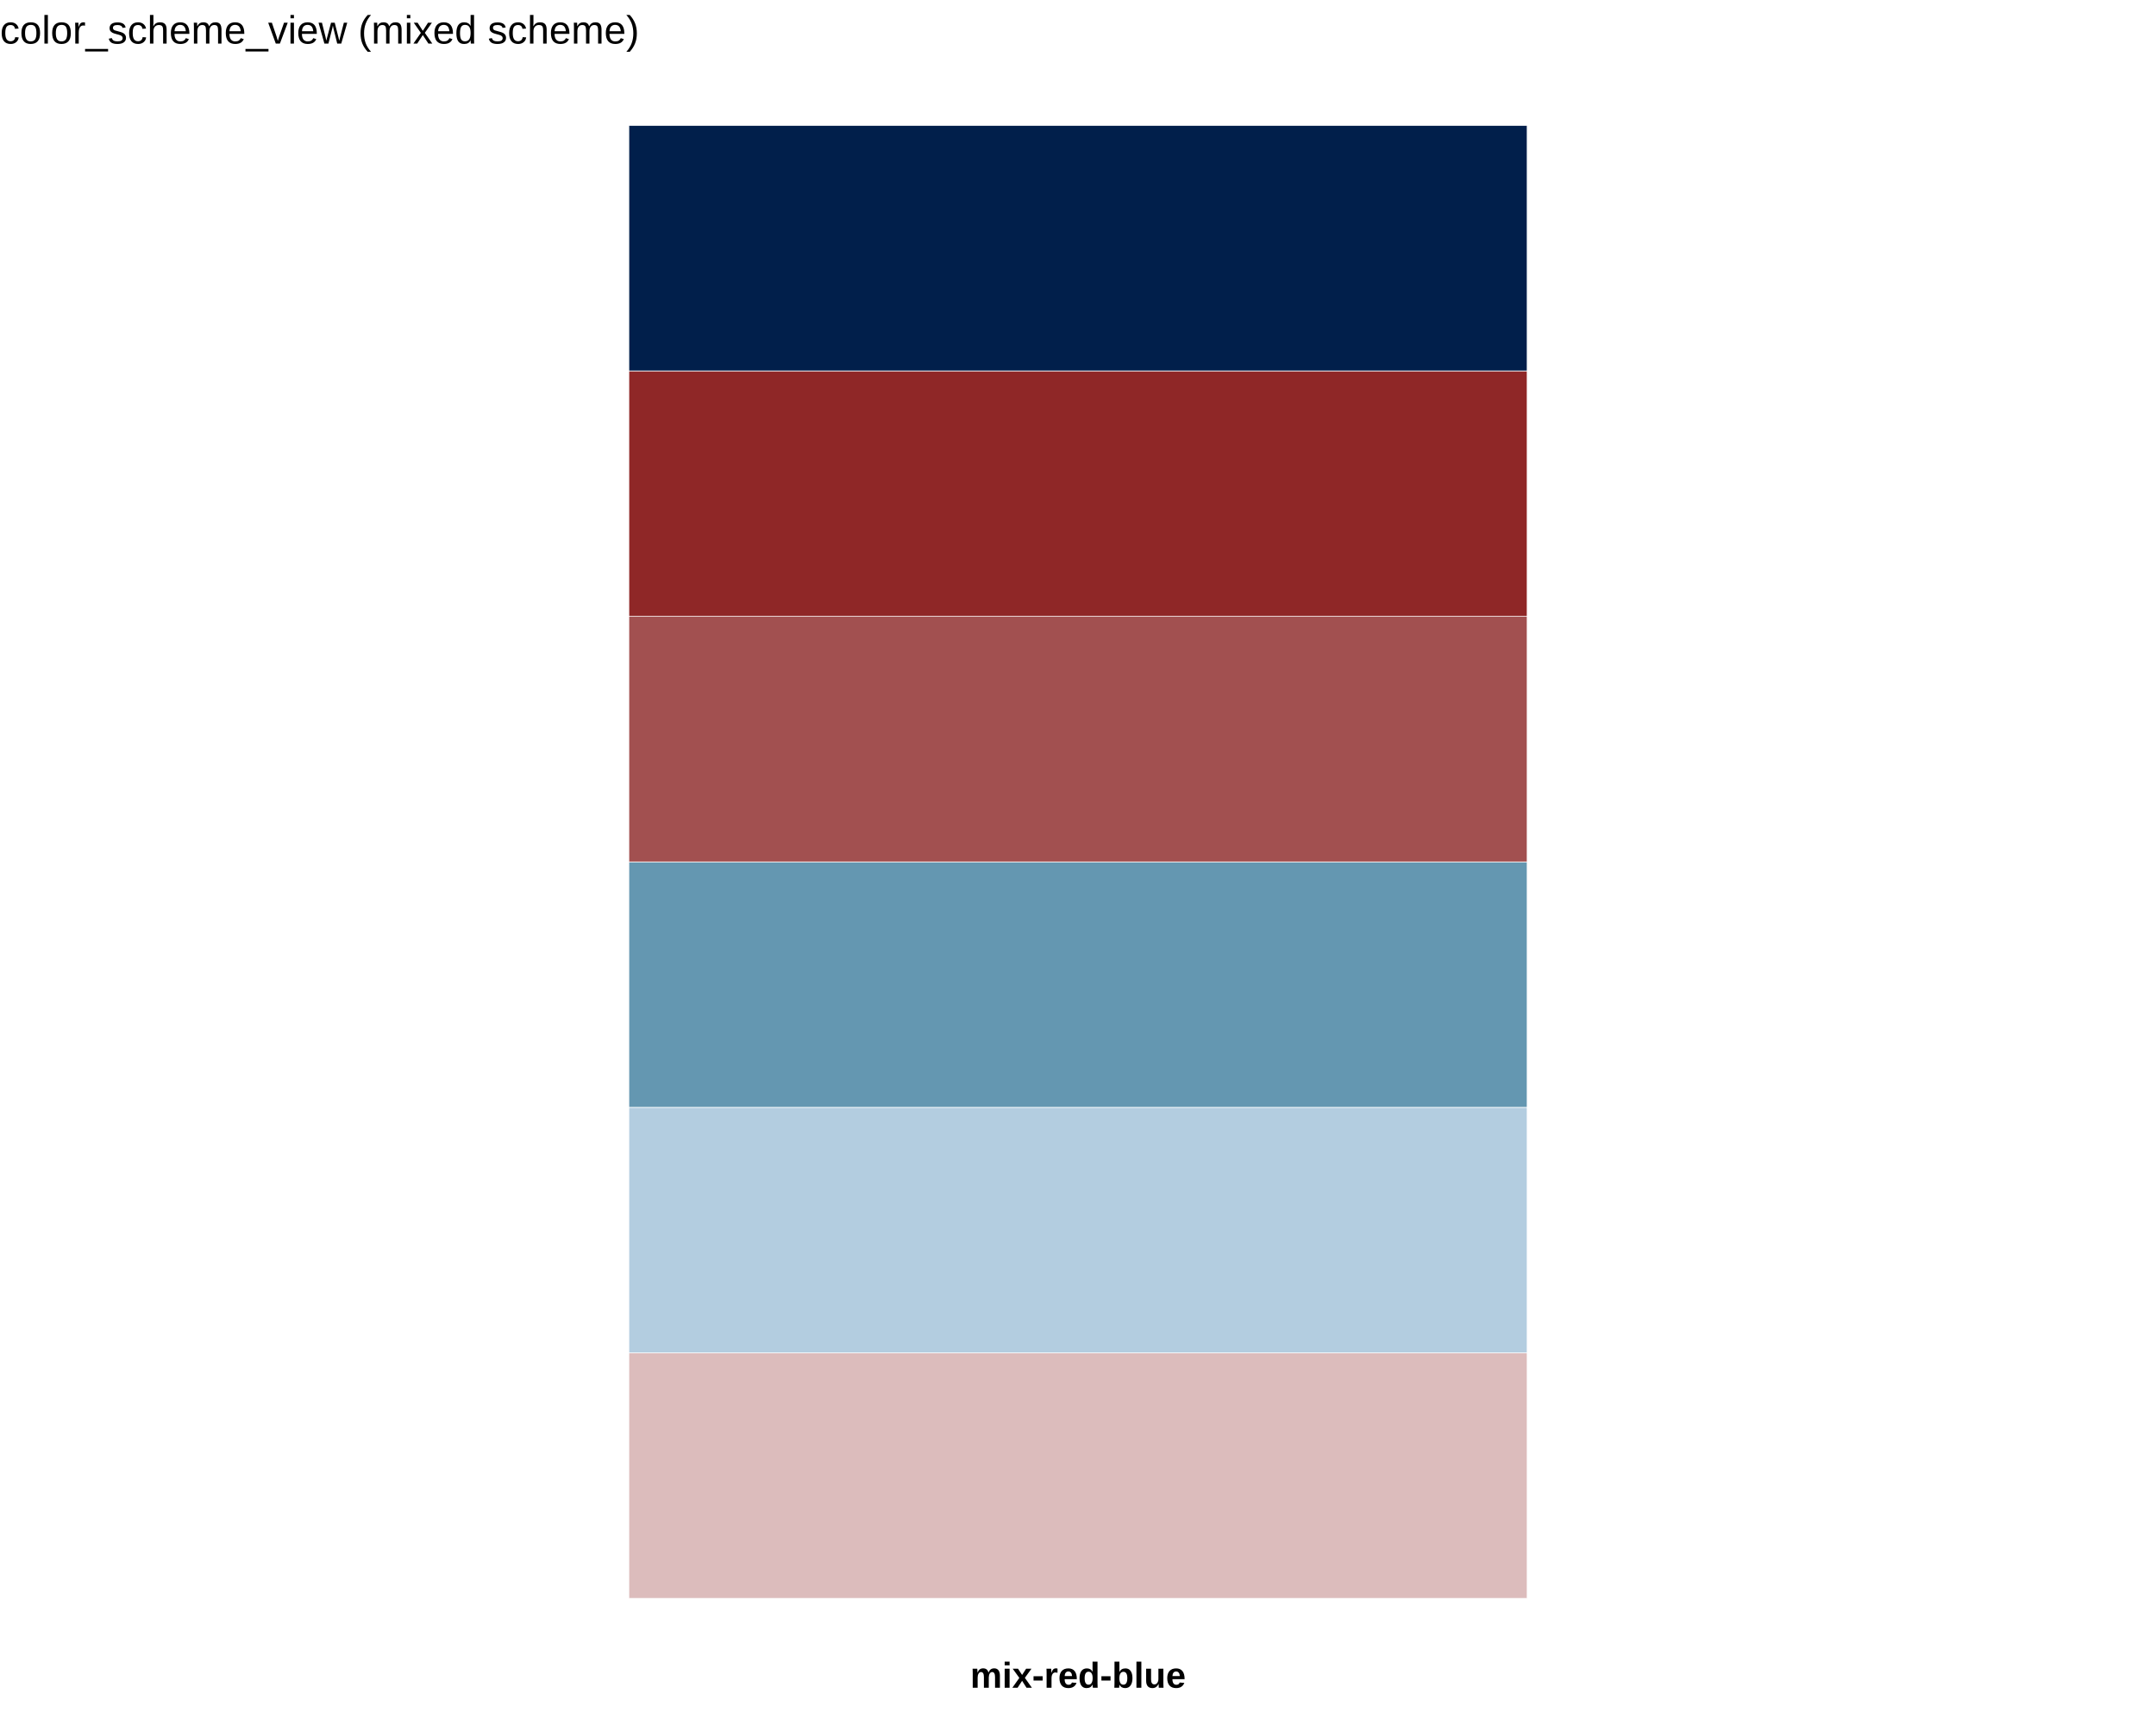
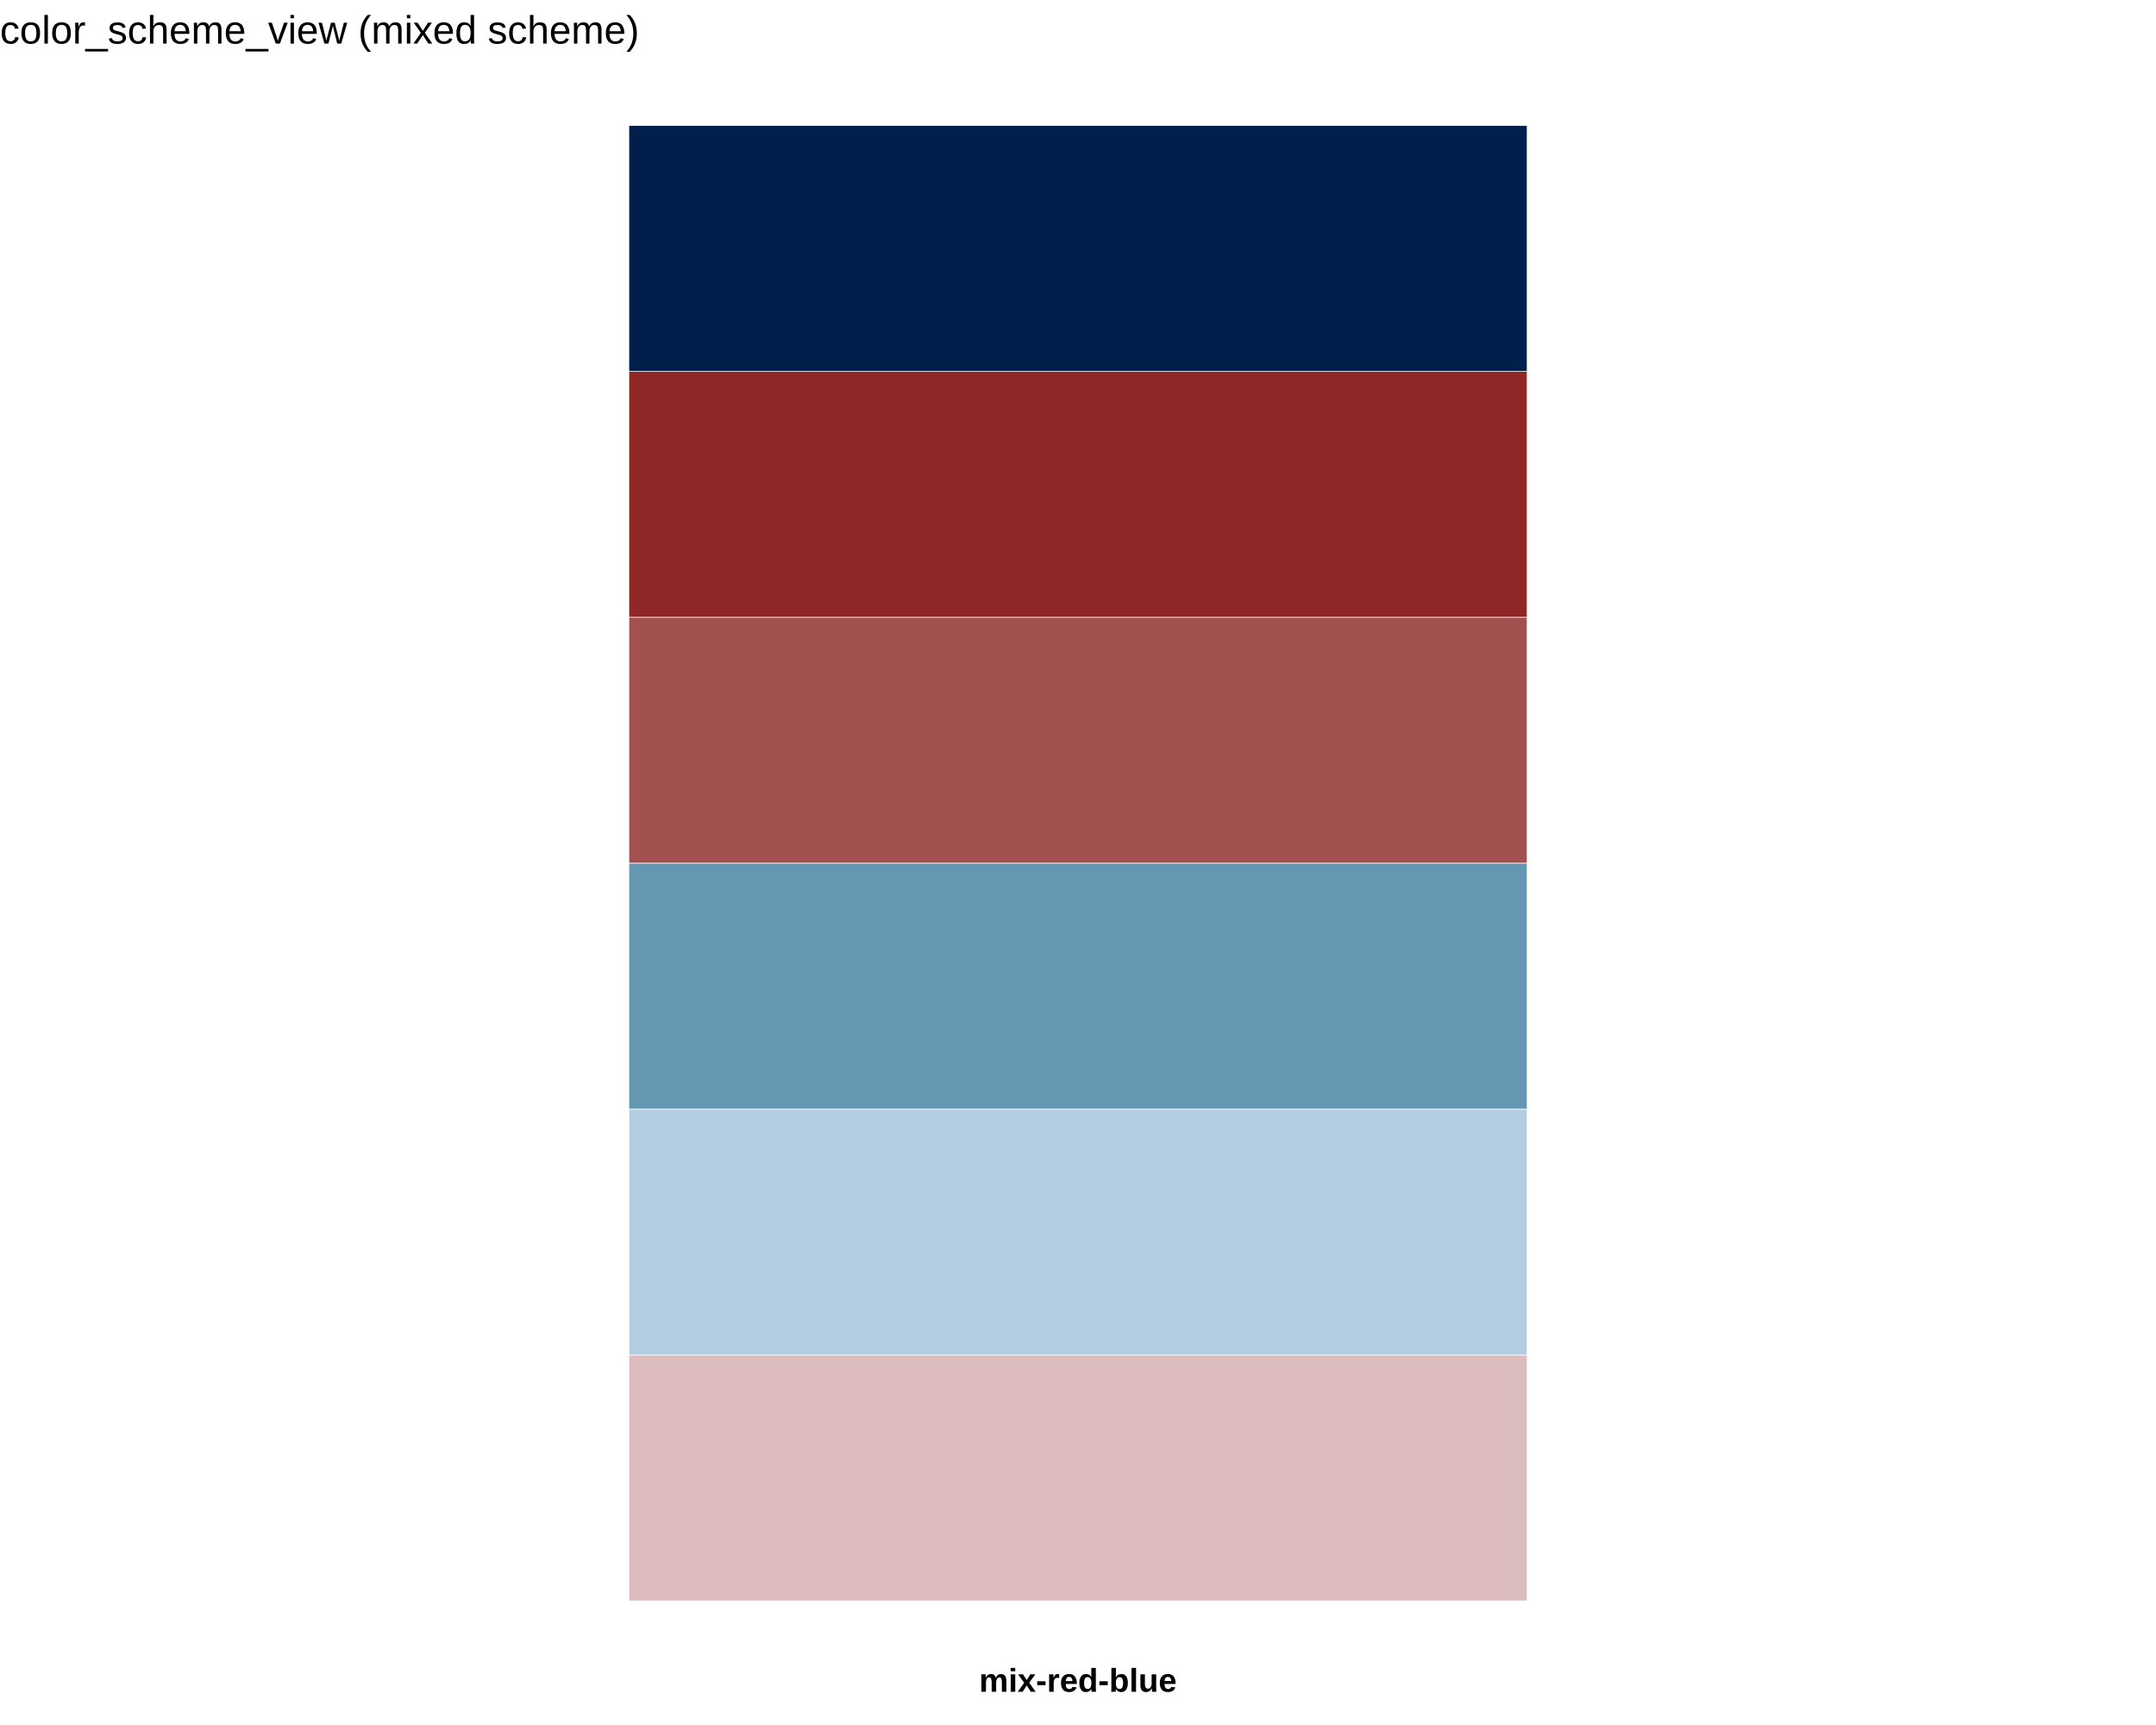
<svg xmlns="http://www.w3.org/2000/svg" viewBox="0 0 720.00 576.00">
  <defs>
    <style type="text/css">
    line, polyline, polygon, path, rect, circle {
      fill: none;
      stroke: #000000;
      stroke-linecap: round;
      stroke-linejoin: round;
      stroke-miterlimit: 10.00;
    }
  </style>
  </defs>
  <rect width="100%" height="100%" style="stroke: none; fill: #FFFFFF;" />
  <defs>
-     <clipPath id="cpMC4wMHw3MjAuMDB8NTU4LjI5fDE3LjI5">
-       <rect x="0.00" y="17.29" width="720.00" height="541.00" />
+     <clipPath id="cpMC4wMHw3MjAuMDB8NTU5LjE4fDE3LjI5">
+       <rect x="0.00" y="17.29" width="720.00" height="541.89" />
    </clipPath>
  </defs>
-   <rect x="210.00" y="451.73" width="300.00" height="81.97" style="stroke-width: 0.21; stroke: #FFFFFF; stroke-linecap: square; stroke-linejoin: miter; fill: #DCBCBC;" clip-path="url(#cpMC4wMHw3MjAuMDB8NTU4LjI5fDE3LjI5)" />
-   <rect x="210.00" y="369.76" width="300.00" height="81.97" style="stroke-width: 0.21; stroke: #FFFFFF; stroke-linecap: square; stroke-linejoin: miter; fill: #B3CDE0;" clip-path="url(#cpMC4wMHw3MjAuMDB8NTU4LjI5fDE3LjI5)" />
-   <rect x="210.00" y="287.79" width="300.00" height="81.97" style="stroke-width: 0.21; stroke: #FFFFFF; stroke-linecap: square; stroke-linejoin: miter; fill: #6497B1;" clip-path="url(#cpMC4wMHw3MjAuMDB8NTU4LjI5fDE3LjI5)" />
-   <rect x="210.00" y="205.82" width="300.00" height="81.97" style="stroke-width: 0.21; stroke: #FFFFFF; stroke-linecap: square; stroke-linejoin: miter; fill: #A25050;" clip-path="url(#cpMC4wMHw3MjAuMDB8NTU4LjI5fDE3LjI5)" />
-   <rect x="210.00" y="123.85" width="300.00" height="81.97" style="stroke-width: 0.21; stroke: #FFFFFF; stroke-linecap: square; stroke-linejoin: miter; fill: #8F2727;" clip-path="url(#cpMC4wMHw3MjAuMDB8NTU4LjI5fDE3LjI5)" />
-   <rect x="210.00" y="41.88" width="300.00" height="81.97" style="stroke-width: 0.21; stroke: #FFFFFF; stroke-linecap: square; stroke-linejoin: miter; fill: #011F4B;" clip-path="url(#cpMC4wMHw3MjAuMDB8NTU4LjI5fDE3LjI5)" />
+   <rect x="210.00" y="452.45" width="300.00" height="82.10" style="stroke-width: 0.21; stroke: #FFFFFF; stroke-linecap: square; stroke-linejoin: miter; fill: #DCBCBC;" clip-path="url(#cpMC4wMHw3MjAuMDB8NTU5LjE4fDE3LjI5)" />
+   <rect x="210.00" y="370.34" width="300.00" height="82.10" style="stroke-width: 0.21; stroke: #FFFFFF; stroke-linecap: square; stroke-linejoin: miter; fill: #B3CDE0;" clip-path="url(#cpMC4wMHw3MjAuMDB8NTU5LjE4fDE3LjI5)" />
+   <rect x="210.00" y="288.24" width="300.00" height="82.10" style="stroke-width: 0.21; stroke: #FFFFFF; stroke-linecap: square; stroke-linejoin: miter; fill: #6497B1;" clip-path="url(#cpMC4wMHw3MjAuMDB8NTU5LjE4fDE3LjI5)" />
+   <rect x="210.00" y="206.13" width="300.00" height="82.10" style="stroke-width: 0.21; stroke: #FFFFFF; stroke-linecap: square; stroke-linejoin: miter; fill: #A25050;" clip-path="url(#cpMC4wMHw3MjAuMDB8NTU5LjE4fDE3LjI5)" />
+   <rect x="210.00" y="124.03" width="300.00" height="82.10" style="stroke-width: 0.21; stroke: #FFFFFF; stroke-linecap: square; stroke-linejoin: miter; fill: #8F2727;" clip-path="url(#cpMC4wMHw3MjAuMDB8NTU5LjE4fDE3LjI5)" />
+   <rect x="210.00" y="41.92" width="300.00" height="82.10" style="stroke-width: 0.21; stroke: #FFFFFF; stroke-linecap: square; stroke-linejoin: miter; fill: #011F4B;" clip-path="url(#cpMC4wMHw3MjAuMDB8NTU5LjE4fDE3LjI5)" />
  <defs>
    <clipPath id="cpMC4wMHw3MjAuMDB8NTc2LjAwfDAuMDA=">
      <rect x="0.00" y="0.00" width="720.00" height="576.00" />
    </clipPath>
  </defs>
  <g clip-path="url(#cpMC4wMHw3MjAuMDB8NTc2LjAwfDAuMDA=)">
-     <text x="324.00" y="563.55" style="font-size: 12.00px; font-weight: bold; font-family: Liberation Sans;" textLength="72.00px" lengthAdjust="spacingAndGlyphs">mix-red-blue</text>
+     <text x="326.98" y="564.90" style="font-size: 11.00px; font-weight: bold; font-family: Liberation Sans;" textLength="66.03px" lengthAdjust="spacingAndGlyphs">mix-red-blue</text>
  </g>
  <g clip-path="url(#cpMC4wMHw3MjAuMDB8NTc2LjAwfDAuMDA=)">
    <text x="0.00" y="14.56" style="font-size: 13.20px; font-family: Liberation Sans;" textLength="213.20px" lengthAdjust="spacingAndGlyphs">color_scheme_view (mixed scheme)</text>
  </g>
</svg>
